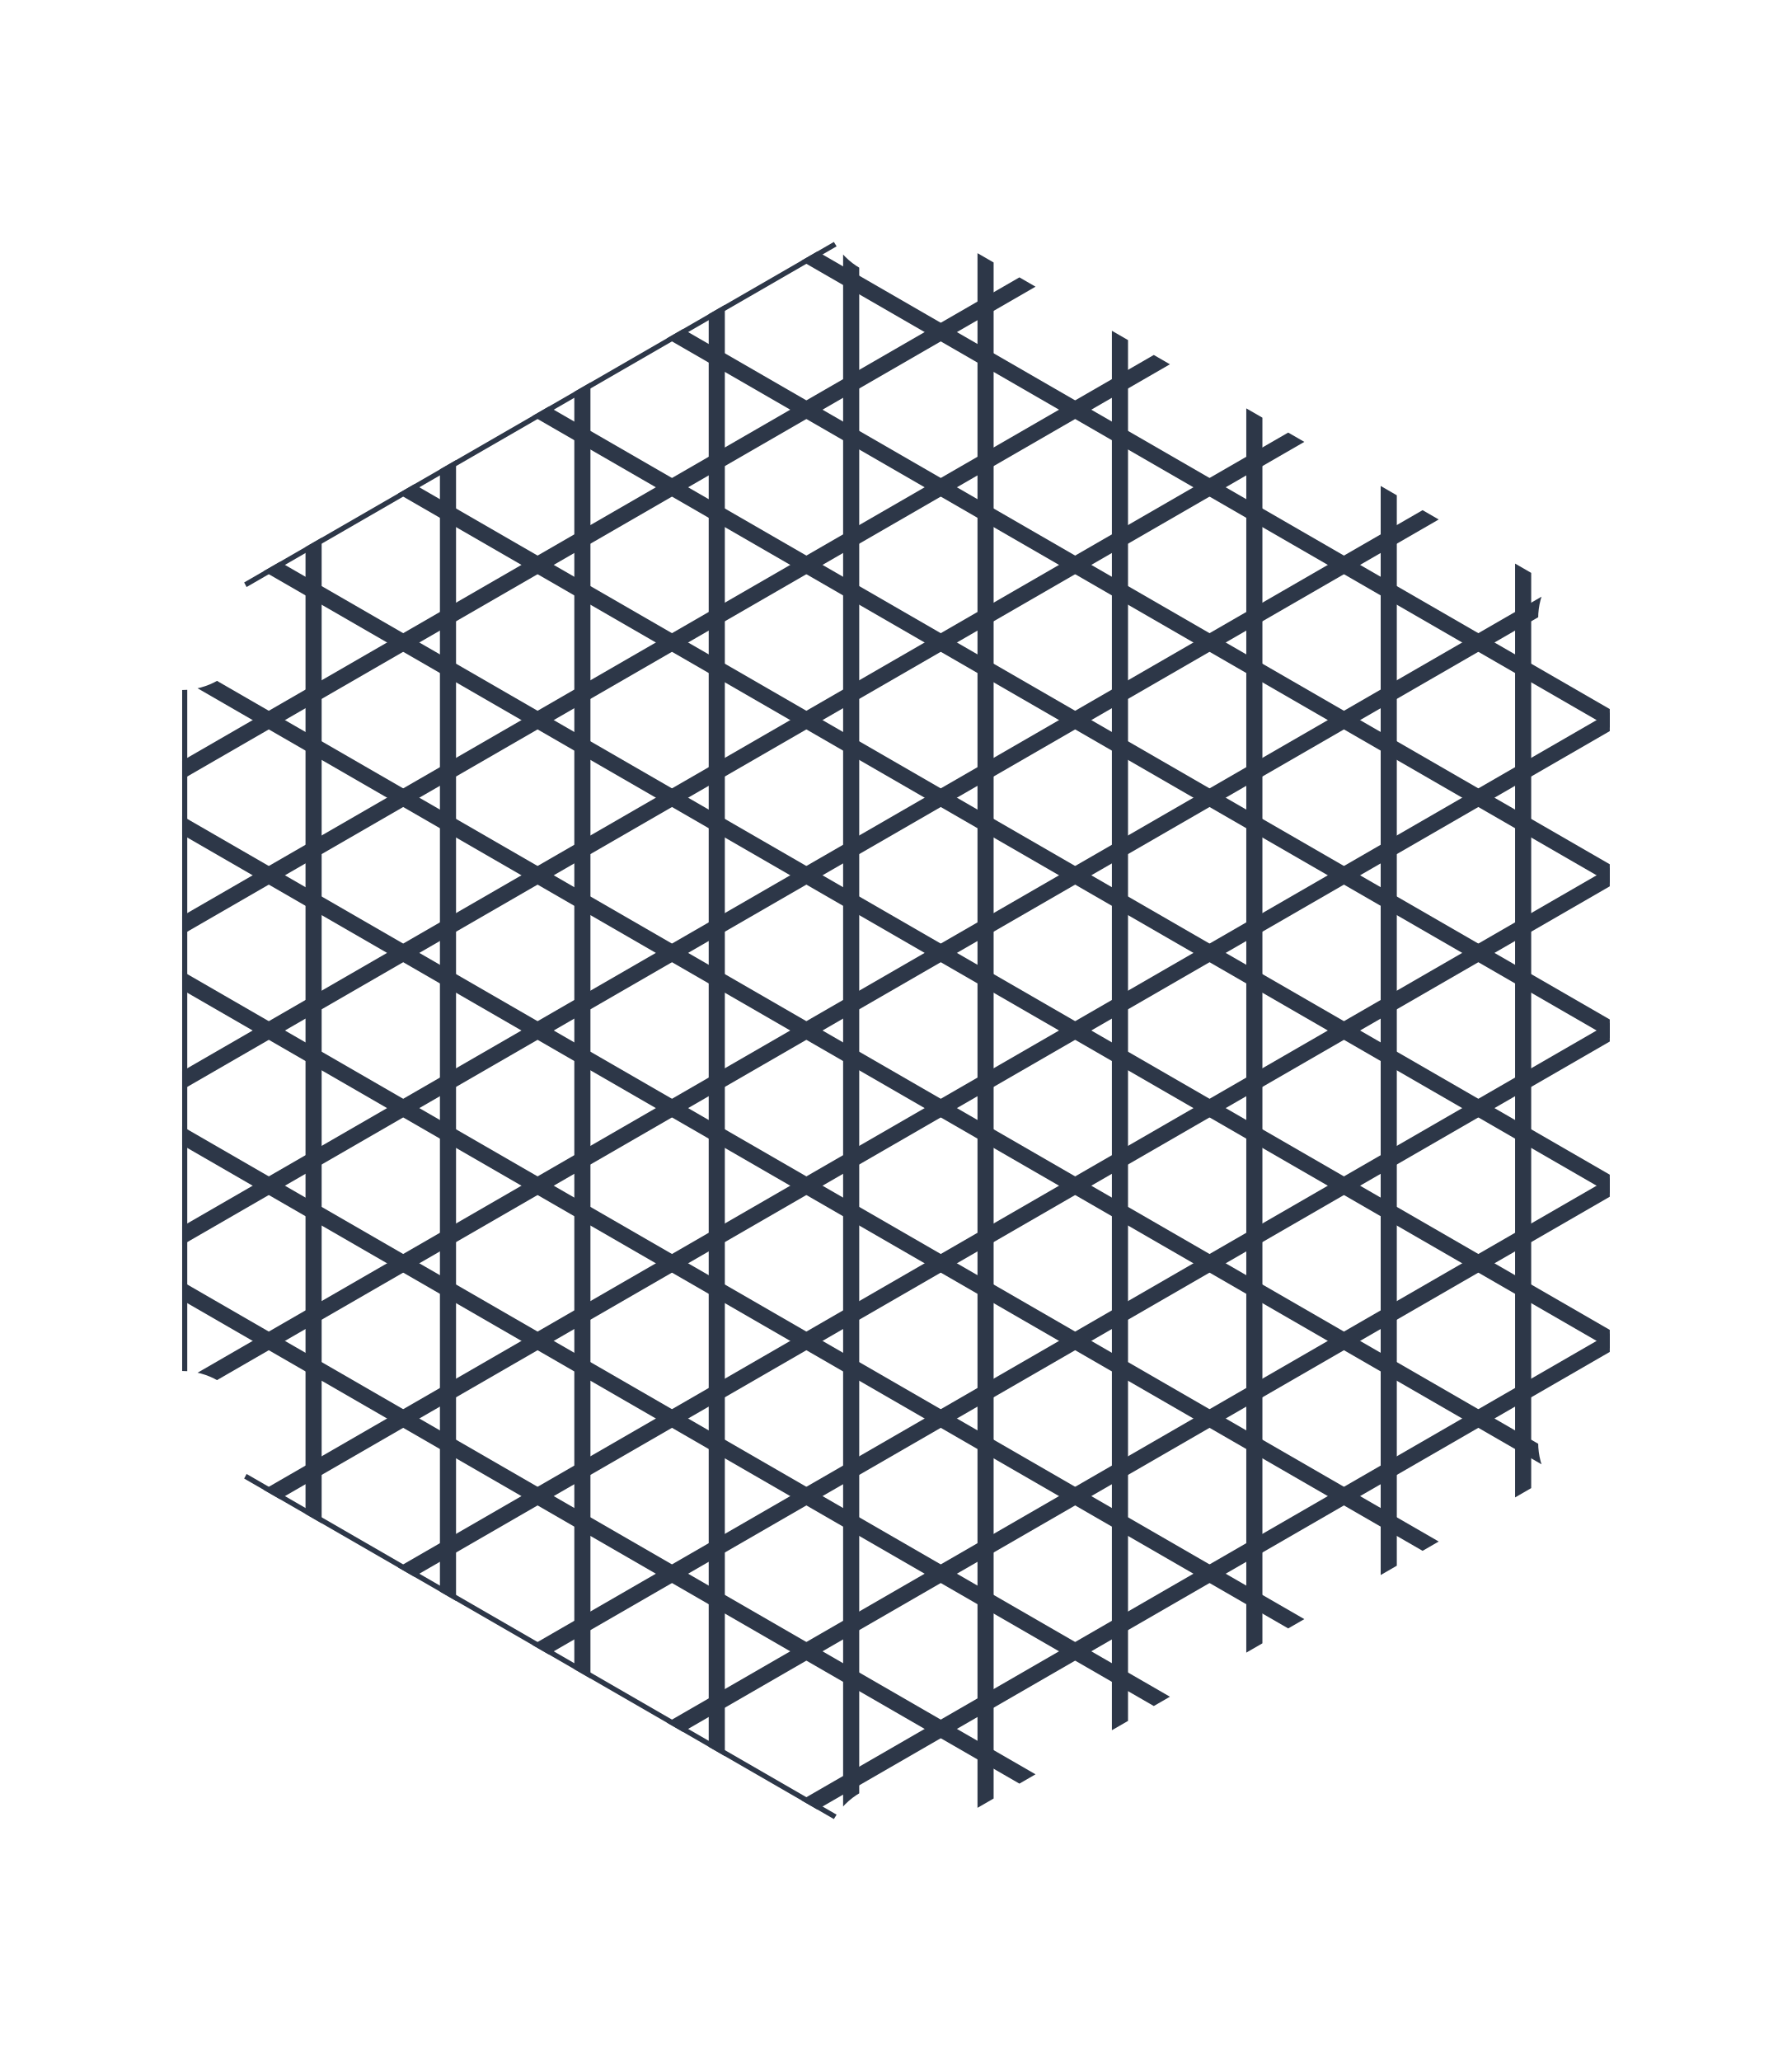
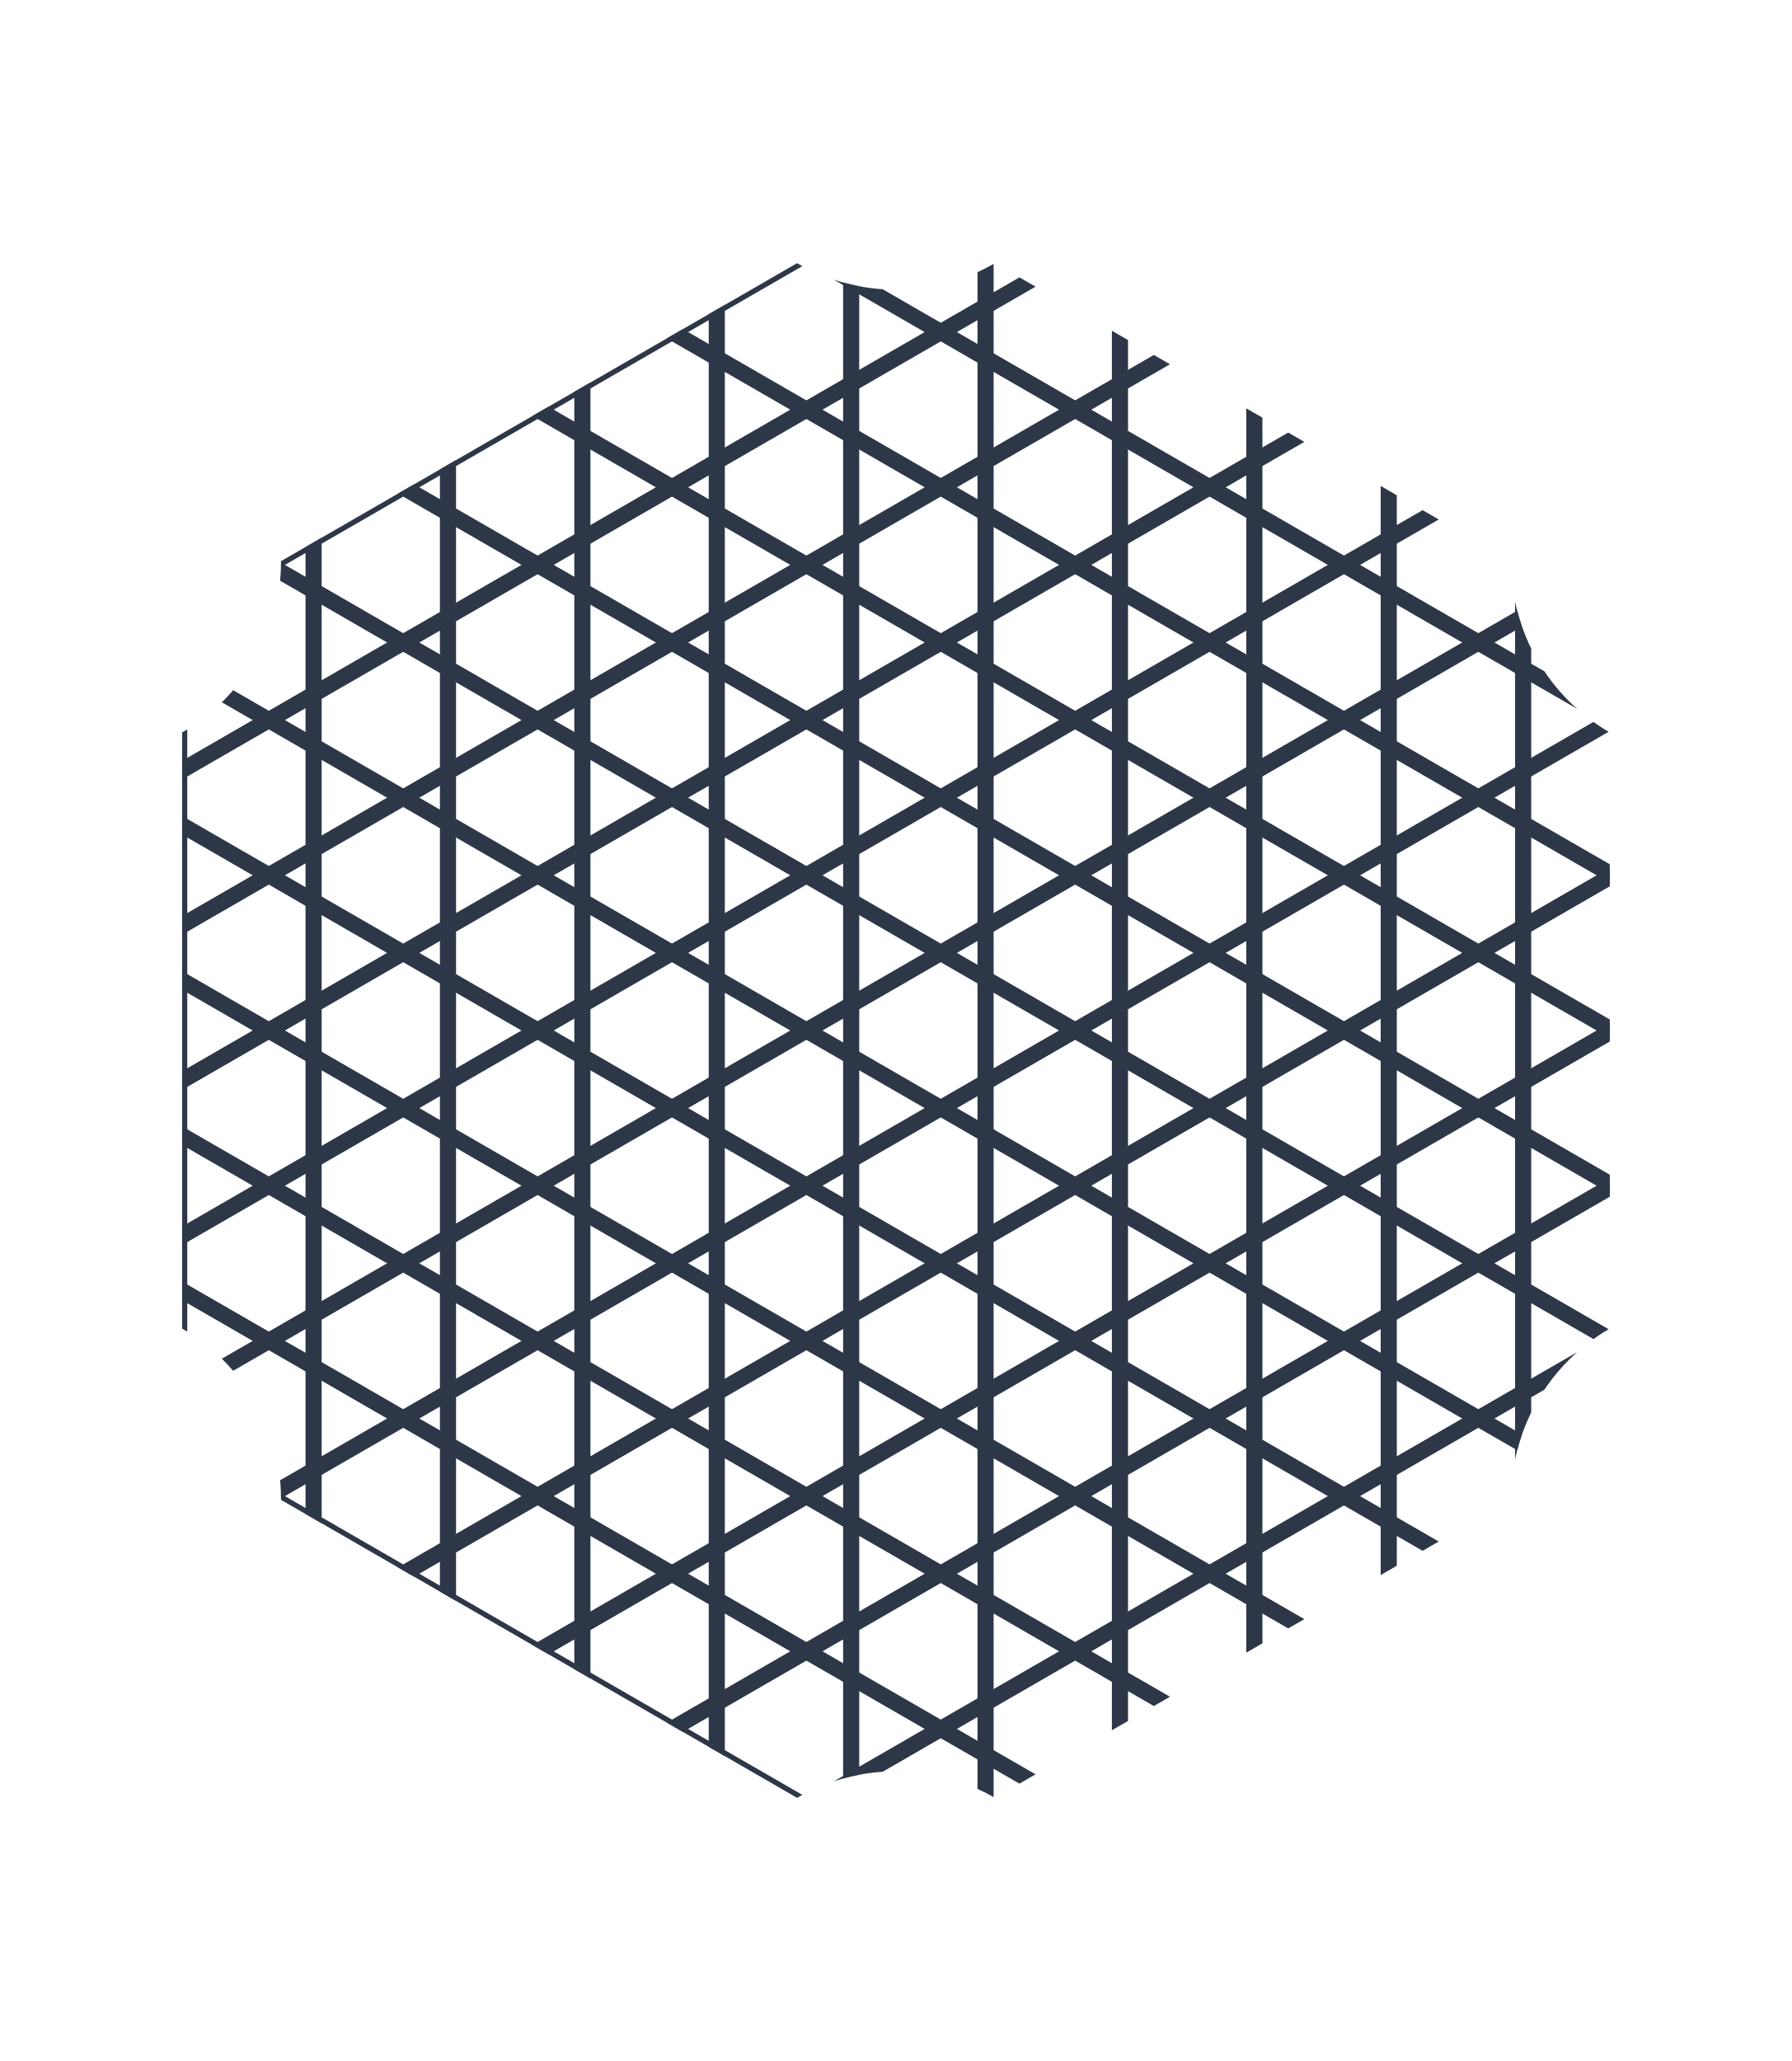
<svg xmlns="http://www.w3.org/2000/svg" width="200" height="230" viewBox="0 0 200 230">
  <defs>
    <clipPath id="hx">
-       <path d="M93.07,27 A8,8 0 0 0 106.93,27 L172.75,65 A8,8 0 0 0 179.67,77 L179.67,153 A8,8 0 0 0 172.75,165 L106.93,203 A8,8 0 0 0 93.07,203 L27.25,165 A8,8 0 0 0 20.33,153 L20.33,77 A8,8 0 0 0 27.25,65 Z" />
+       <path d="M88.96,29.37 A22.08,22.08 0 0 0 111.04,29.37 L168.63,62.62 A22.08,22.08 0 0 0 179.67,81.74 L179.67,148.26 A22.08,22.08 0 0 0 168.63,167.38 L111.04,200.63 A22.08,22.08 0 0 0 88.96,200.63 L31.37,167.38 A22.08,22.08 0 0 0 20.33,148.26 L20.33,81.74 A22.08,22.08 0 0 0 31.37,62.62 Z" />
    </clipPath>
  </defs>
  <g clip-path="url(#hx)" fill="none" stroke="#2D3748">
    <line x1="-160" y1="-145" x2="-160" y2="375" stroke-width="1.8" />
    <line x1="-145" y1="-145" x2="-145" y2="375" stroke-width="1.8" />
    <line x1="-130" y1="-145" x2="-130" y2="375" stroke-width="1.8" />
    <line x1="-115" y1="-145" x2="-115" y2="375" stroke-width="1.8" />
    <line x1="-100" y1="-145" x2="-100" y2="375" stroke-width="1.8" />
    <line x1="-85" y1="-145" x2="-85" y2="375" stroke-width="1.8" />
    <line x1="-70" y1="-145" x2="-70" y2="375" stroke-width="1.8" />
    <line x1="-55" y1="-145" x2="-55" y2="375" stroke-width="1.8" />
    <line x1="-40" y1="-145" x2="-40" y2="375" stroke-width="1.8" />
    <line x1="-25" y1="-145" x2="-25" y2="375" stroke-width="1.8" />
    <line x1="-10" y1="-145" x2="-10" y2="375" stroke-width="1.8" />
    <line x1="5" y1="-145" x2="5" y2="375" stroke-width="1.8" />
    <line x1="20" y1="-145" x2="20" y2="375" stroke-width="1.8" />
    <line x1="35" y1="-145" x2="35" y2="375" stroke-width="1.8" />
    <line x1="50" y1="-145" x2="50" y2="375" stroke-width="1.8" />
    <line x1="65" y1="-145" x2="65" y2="375" stroke-width="1.8" />
    <line x1="80" y1="-145" x2="80" y2="375" stroke-width="1.8" />
    <line x1="95" y1="-145" x2="95" y2="375" stroke-width="1.8" />
    <line x1="110" y1="-145" x2="110" y2="375" stroke-width="1.8" />
    <line x1="125" y1="-145" x2="125" y2="375" stroke-width="1.8" />
    <line x1="140" y1="-145" x2="140" y2="375" stroke-width="1.8" />
    <line x1="155" y1="-145" x2="155" y2="375" stroke-width="1.8" />
    <line x1="170" y1="-145" x2="170" y2="375" stroke-width="1.8" />
    <line x1="185" y1="-145" x2="185" y2="375" stroke-width="1.8" />
    <line x1="200" y1="-145" x2="200" y2="375" stroke-width="1.8" />
    <line x1="215" y1="-145" x2="215" y2="375" stroke-width="1.8" />
    <line x1="230" y1="-145" x2="230" y2="375" stroke-width="1.8" />
    <line x1="245" y1="-145" x2="245" y2="375" stroke-width="1.8" />
    <line x1="260" y1="-145" x2="260" y2="375" stroke-width="1.8" />
    <line x1="275" y1="-145" x2="275" y2="375" stroke-width="1.8" />
    <line x1="290" y1="-145" x2="290" y2="375" stroke-width="1.8" />
    <line x1="305" y1="-145" x2="305" y2="375" stroke-width="1.8" />
    <line x1="320" y1="-145" x2="320" y2="375" stroke-width="1.8" />
    <line x1="335" y1="-145" x2="335" y2="375" stroke-width="1.8" />
    <line x1="350" y1="-145" x2="350" y2="375" stroke-width="1.8" />
    <line x1="-255.17" y1="19.83" x2="195.17" y2="-240.17" stroke-width="1.8" />
    <line x1="-247.67" y1="32.82" x2="202.67" y2="-227.18" stroke-width="1.8" />
    <line x1="-240.17" y1="45.81" x2="210.17" y2="-214.19" stroke-width="1.8" />
    <line x1="-232.67" y1="58.8" x2="217.67" y2="-201.2" stroke-width="1.8" />
    <line x1="-225.17" y1="71.79" x2="225.17" y2="-188.21" stroke-width="1.8" />
    <line x1="-217.67" y1="84.79" x2="232.67" y2="-175.21" stroke-width="1.8" />
    <line x1="-210.17" y1="97.78" x2="240.17" y2="-162.22" stroke-width="1.8" />
    <line x1="-202.67" y1="110.77" x2="247.67" y2="-149.23" stroke-width="1.8" />
    <line x1="-195.17" y1="123.76" x2="255.17" y2="-136.24" stroke-width="1.8" />
    <line x1="-187.67" y1="136.75" x2="262.67" y2="-123.25" stroke-width="1.8" />
    <line x1="-180.17" y1="149.74" x2="270.17" y2="-110.26" stroke-width="1.8" />
    <line x1="-172.67" y1="162.73" x2="277.67" y2="-97.27" stroke-width="1.8" />
    <line x1="-165.17" y1="175.72" x2="285.17" y2="-84.28" stroke-width="1.8" />
    <line x1="-157.67" y1="188.71" x2="292.67" y2="-71.29" stroke-width="1.8" />
    <line x1="-150.17" y1="201.7" x2="300.17" y2="-58.3" stroke-width="1.8" />
    <line x1="-142.67" y1="214.69" x2="307.67" y2="-45.31" stroke-width="1.8" />
    <line x1="-135.17" y1="227.68" x2="315.17" y2="-32.32" stroke-width="1.8" />
    <line x1="-127.67" y1="240.67" x2="322.67" y2="-19.33" stroke-width="1.8" />
    <line x1="-120.17" y1="253.66" x2="330.17" y2="-6.34" stroke-width="1.8" />
    <line x1="-112.67" y1="266.65" x2="337.67" y2="6.65" stroke-width="1.8" />
    <line x1="-105.17" y1="279.64" x2="345.17" y2="19.64" stroke-width="1.8" />
    <line x1="-97.67" y1="292.63" x2="352.67" y2="32.63" stroke-width="1.8" />
    <line x1="-90.17" y1="305.62" x2="360.17" y2="45.62" stroke-width="1.8" />
    <line x1="-82.67" y1="318.61" x2="367.67" y2="58.61" stroke-width="1.8" />
    <line x1="-75.17" y1="331.6" x2="375.17" y2="71.6" stroke-width="1.8" />
    <line x1="-67.67" y1="344.59" x2="382.67" y2="84.59" stroke-width="1.8" />
    <line x1="-60.17" y1="357.58" x2="390.17" y2="97.58" stroke-width="1.8" />
    <line x1="-52.67" y1="370.57" x2="397.67" y2="110.57" stroke-width="1.8" />
    <line x1="-45.17" y1="383.56" x2="405.17" y2="123.56" stroke-width="1.8" />
    <line x1="-37.67" y1="396.55" x2="412.67" y2="136.55" stroke-width="1.8" />
    <line x1="-30.17" y1="409.54" x2="420.17" y2="149.54" stroke-width="1.8" />
    <line x1="-22.67" y1="422.54" x2="427.67" y2="162.54" stroke-width="1.8" />
    <line x1="-15.17" y1="435.53" x2="435.17" y2="175.53" stroke-width="1.8" />
    <line x1="-7.67" y1="448.52" x2="442.67" y2="188.52" stroke-width="1.8" />
    <line x1="-0.17" y1="461.51" x2="450.17" y2="201.51" stroke-width="1.8" />
    <line x1="-255.17" y1="210.17" x2="195.17" y2="470.17" stroke-width="1.8" />
    <line x1="-247.67" y1="197.18" x2="202.67" y2="457.18" stroke-width="1.8" />
    <line x1="-240.17" y1="184.19" x2="210.17" y2="444.19" stroke-width="1.8" />
    <line x1="-232.67" y1="171.2" x2="217.67" y2="431.2" stroke-width="1.8" />
    <line x1="-225.17" y1="158.21" x2="225.17" y2="418.21" stroke-width="1.8" />
    <line x1="-217.67" y1="145.21" x2="232.67" y2="405.21" stroke-width="1.8" />
    <line x1="-210.17" y1="132.22" x2="240.17" y2="392.22" stroke-width="1.8" />
    <line x1="-202.67" y1="119.23" x2="247.67" y2="379.23" stroke-width="1.8" />
    <line x1="-195.17" y1="106.24" x2="255.17" y2="366.24" stroke-width="1.8" />
    <line x1="-187.67" y1="93.25" x2="262.67" y2="353.25" stroke-width="1.8" />
    <line x1="-180.17" y1="80.26" x2="270.17" y2="340.26" stroke-width="1.8" />
    <line x1="-172.67" y1="67.27" x2="277.67" y2="327.27" stroke-width="1.8" />
    <line x1="-165.17" y1="54.28" x2="285.17" y2="314.28" stroke-width="1.8" />
    <line x1="-157.67" y1="41.29" x2="292.67" y2="301.29" stroke-width="1.8" />
    <line x1="-150.17" y1="28.3" x2="300.17" y2="288.3" stroke-width="1.8" />
    <line x1="-142.67" y1="15.31" x2="307.67" y2="275.31" stroke-width="1.8" />
    <line x1="-135.17" y1="2.32" x2="315.17" y2="262.32" stroke-width="1.8" />
    <line x1="-127.67" y1="-10.67" x2="322.67" y2="249.33" stroke-width="1.8" />
    <line x1="-120.17" y1="-23.66" x2="330.17" y2="236.34" stroke-width="1.8" />
    <line x1="-112.67" y1="-36.65" x2="337.67" y2="223.35" stroke-width="1.8" />
    <line x1="-105.17" y1="-49.64" x2="345.17" y2="210.36" stroke-width="1.8" />
    <line x1="-97.67" y1="-62.63" x2="352.67" y2="197.37" stroke-width="1.8" />
    <line x1="-90.17" y1="-75.62" x2="360.17" y2="184.38" stroke-width="1.8" />
    <line x1="-82.67" y1="-88.61" x2="367.67" y2="171.39" stroke-width="1.8" />
    <line x1="-75.17" y1="-101.6" x2="375.17" y2="158.4" stroke-width="1.8" />
    <line x1="-67.67" y1="-114.59" x2="382.67" y2="145.41" stroke-width="1.8" />
    <line x1="-60.17" y1="-127.58" x2="390.17" y2="132.42" stroke-width="1.8" />
    <line x1="-52.67" y1="-140.57" x2="397.67" y2="119.43" stroke-width="1.8" />
    <line x1="-45.17" y1="-153.56" x2="405.17" y2="106.44" stroke-width="1.8" />
    <line x1="-37.67" y1="-166.55" x2="412.67" y2="93.45" stroke-width="1.8" />
    <line x1="-30.17" y1="-179.54" x2="420.17" y2="80.46" stroke-width="1.8" />
    <line x1="-22.67" y1="-192.54" x2="427.67" y2="67.46" stroke-width="1.8" />
    <line x1="-15.17" y1="-205.53" x2="435.17" y2="54.47" stroke-width="1.8" />
    <line x1="-7.67" y1="-218.52" x2="442.67" y2="41.48" stroke-width="1.8" />
    <line x1="-0.17" y1="-231.51" x2="450.17" y2="28.49" stroke-width="1.8" />
  </g>
</svg>
